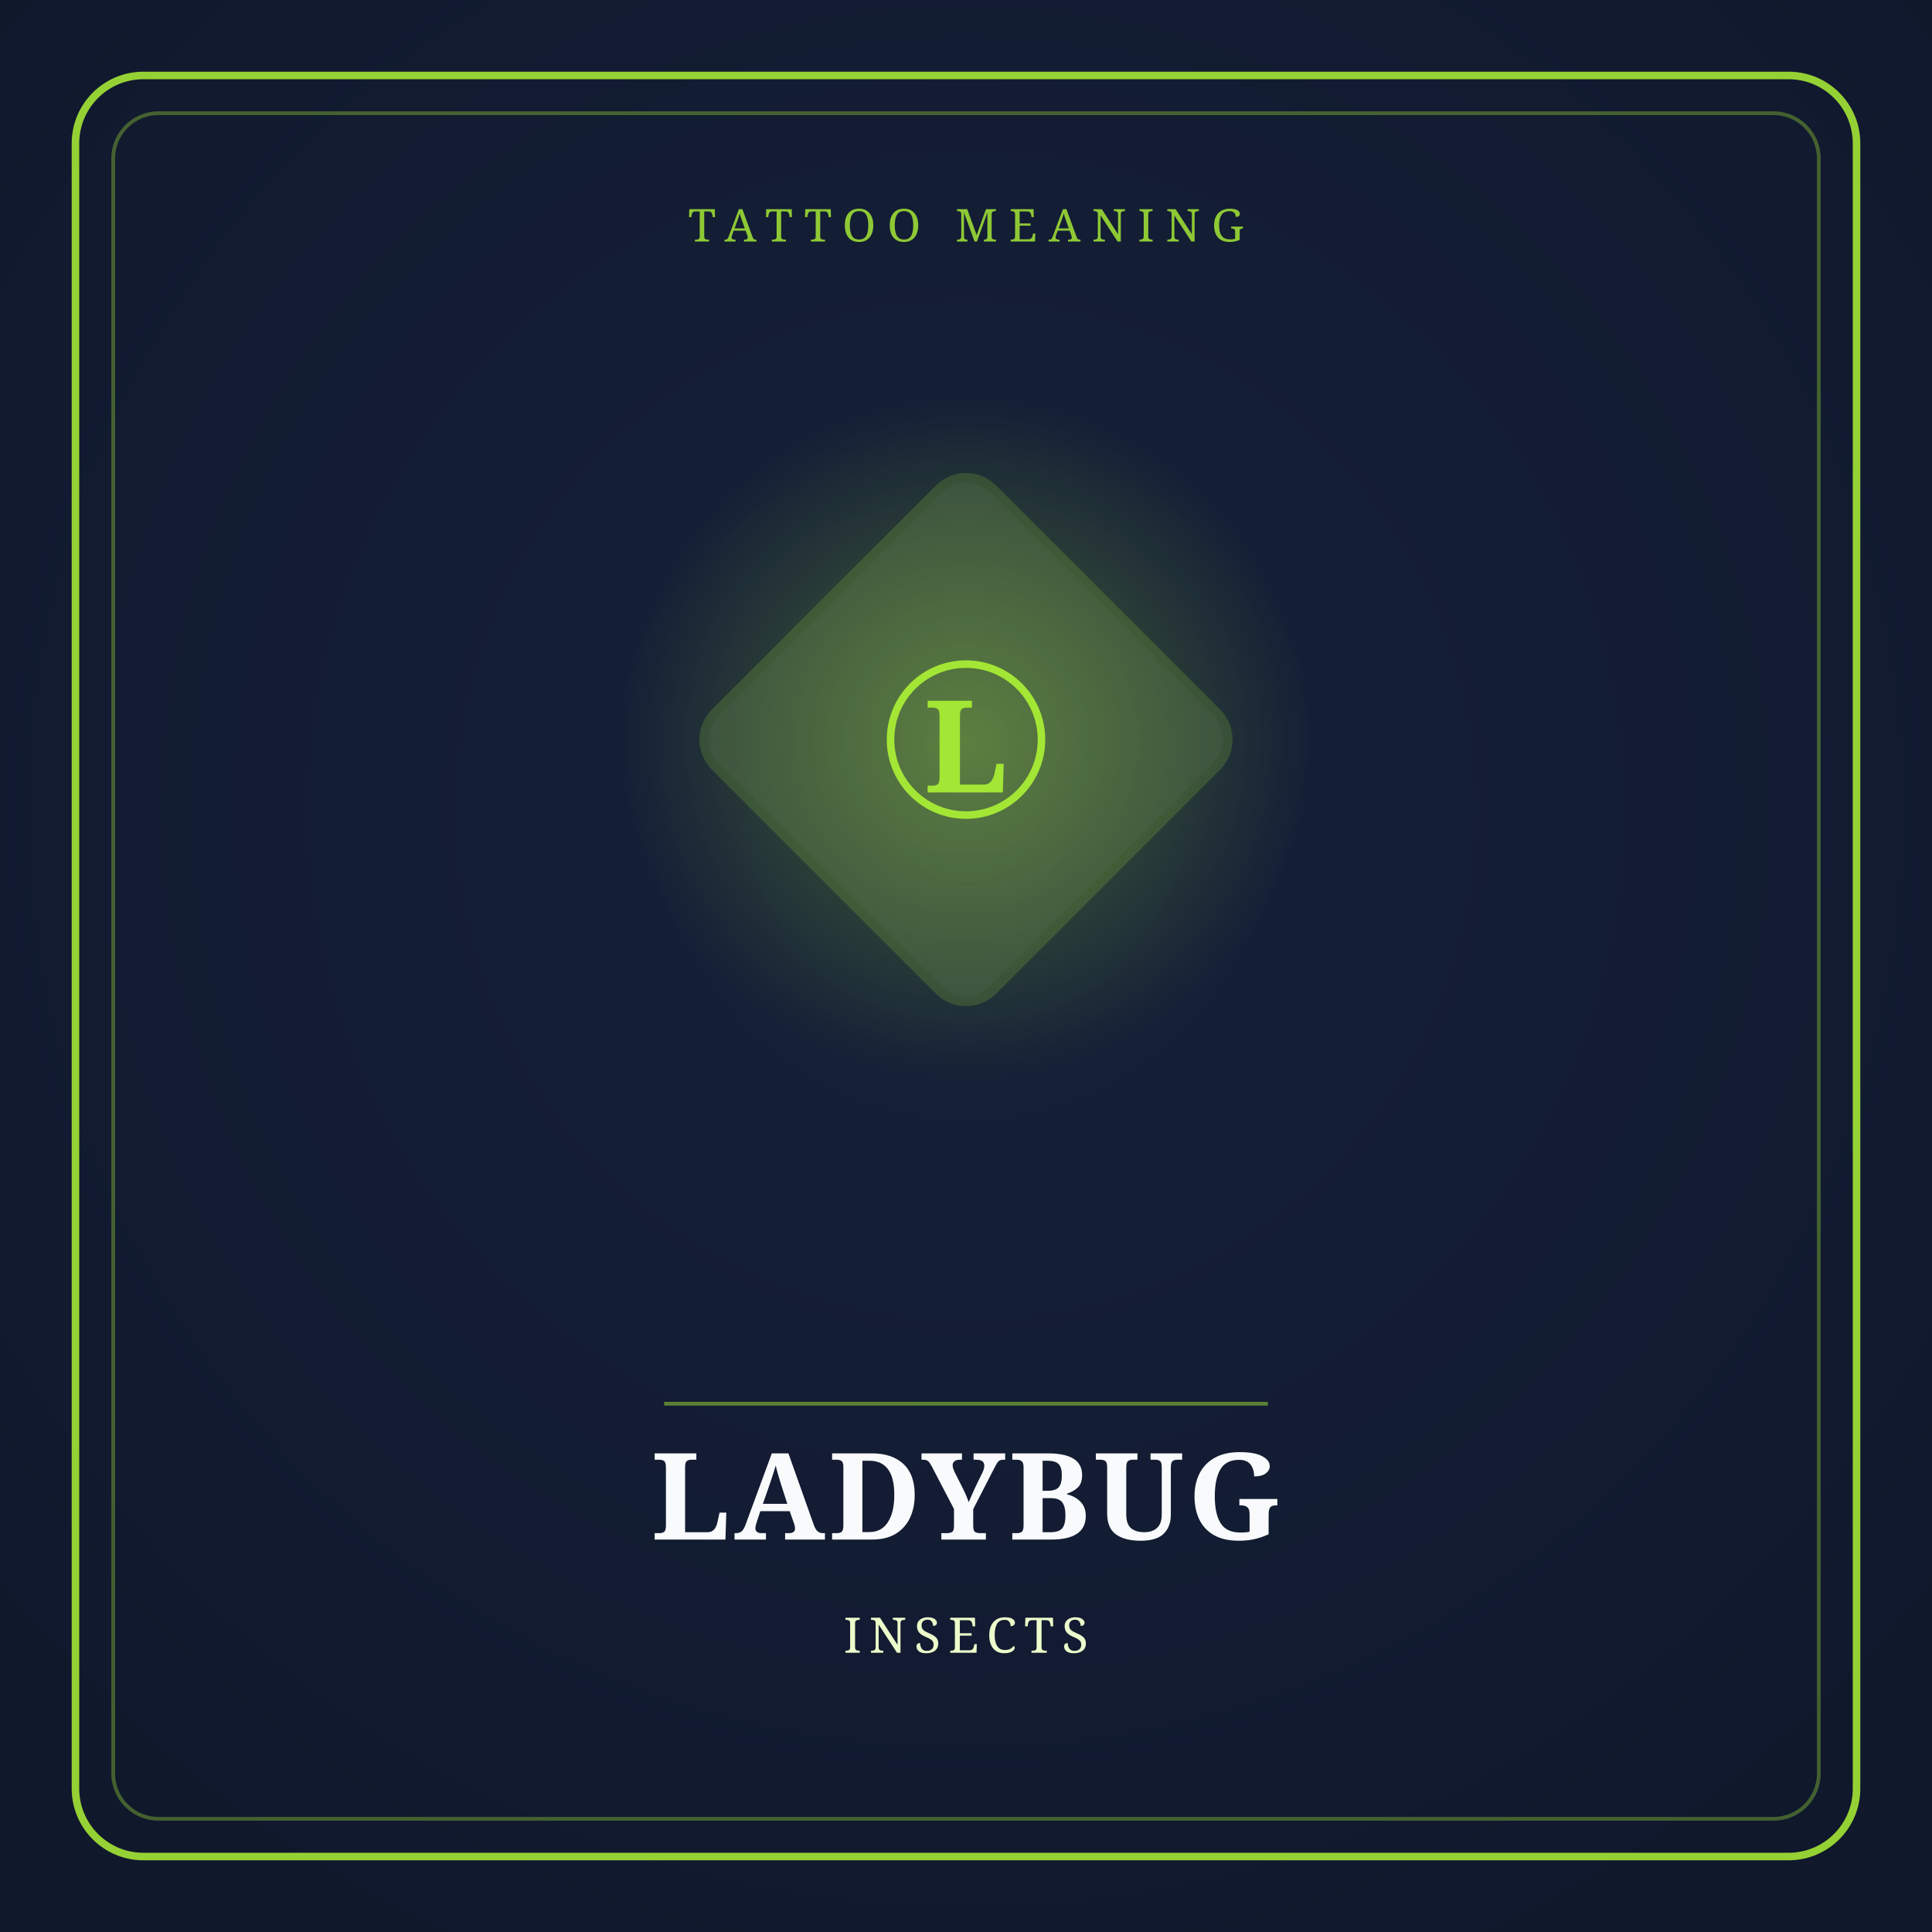
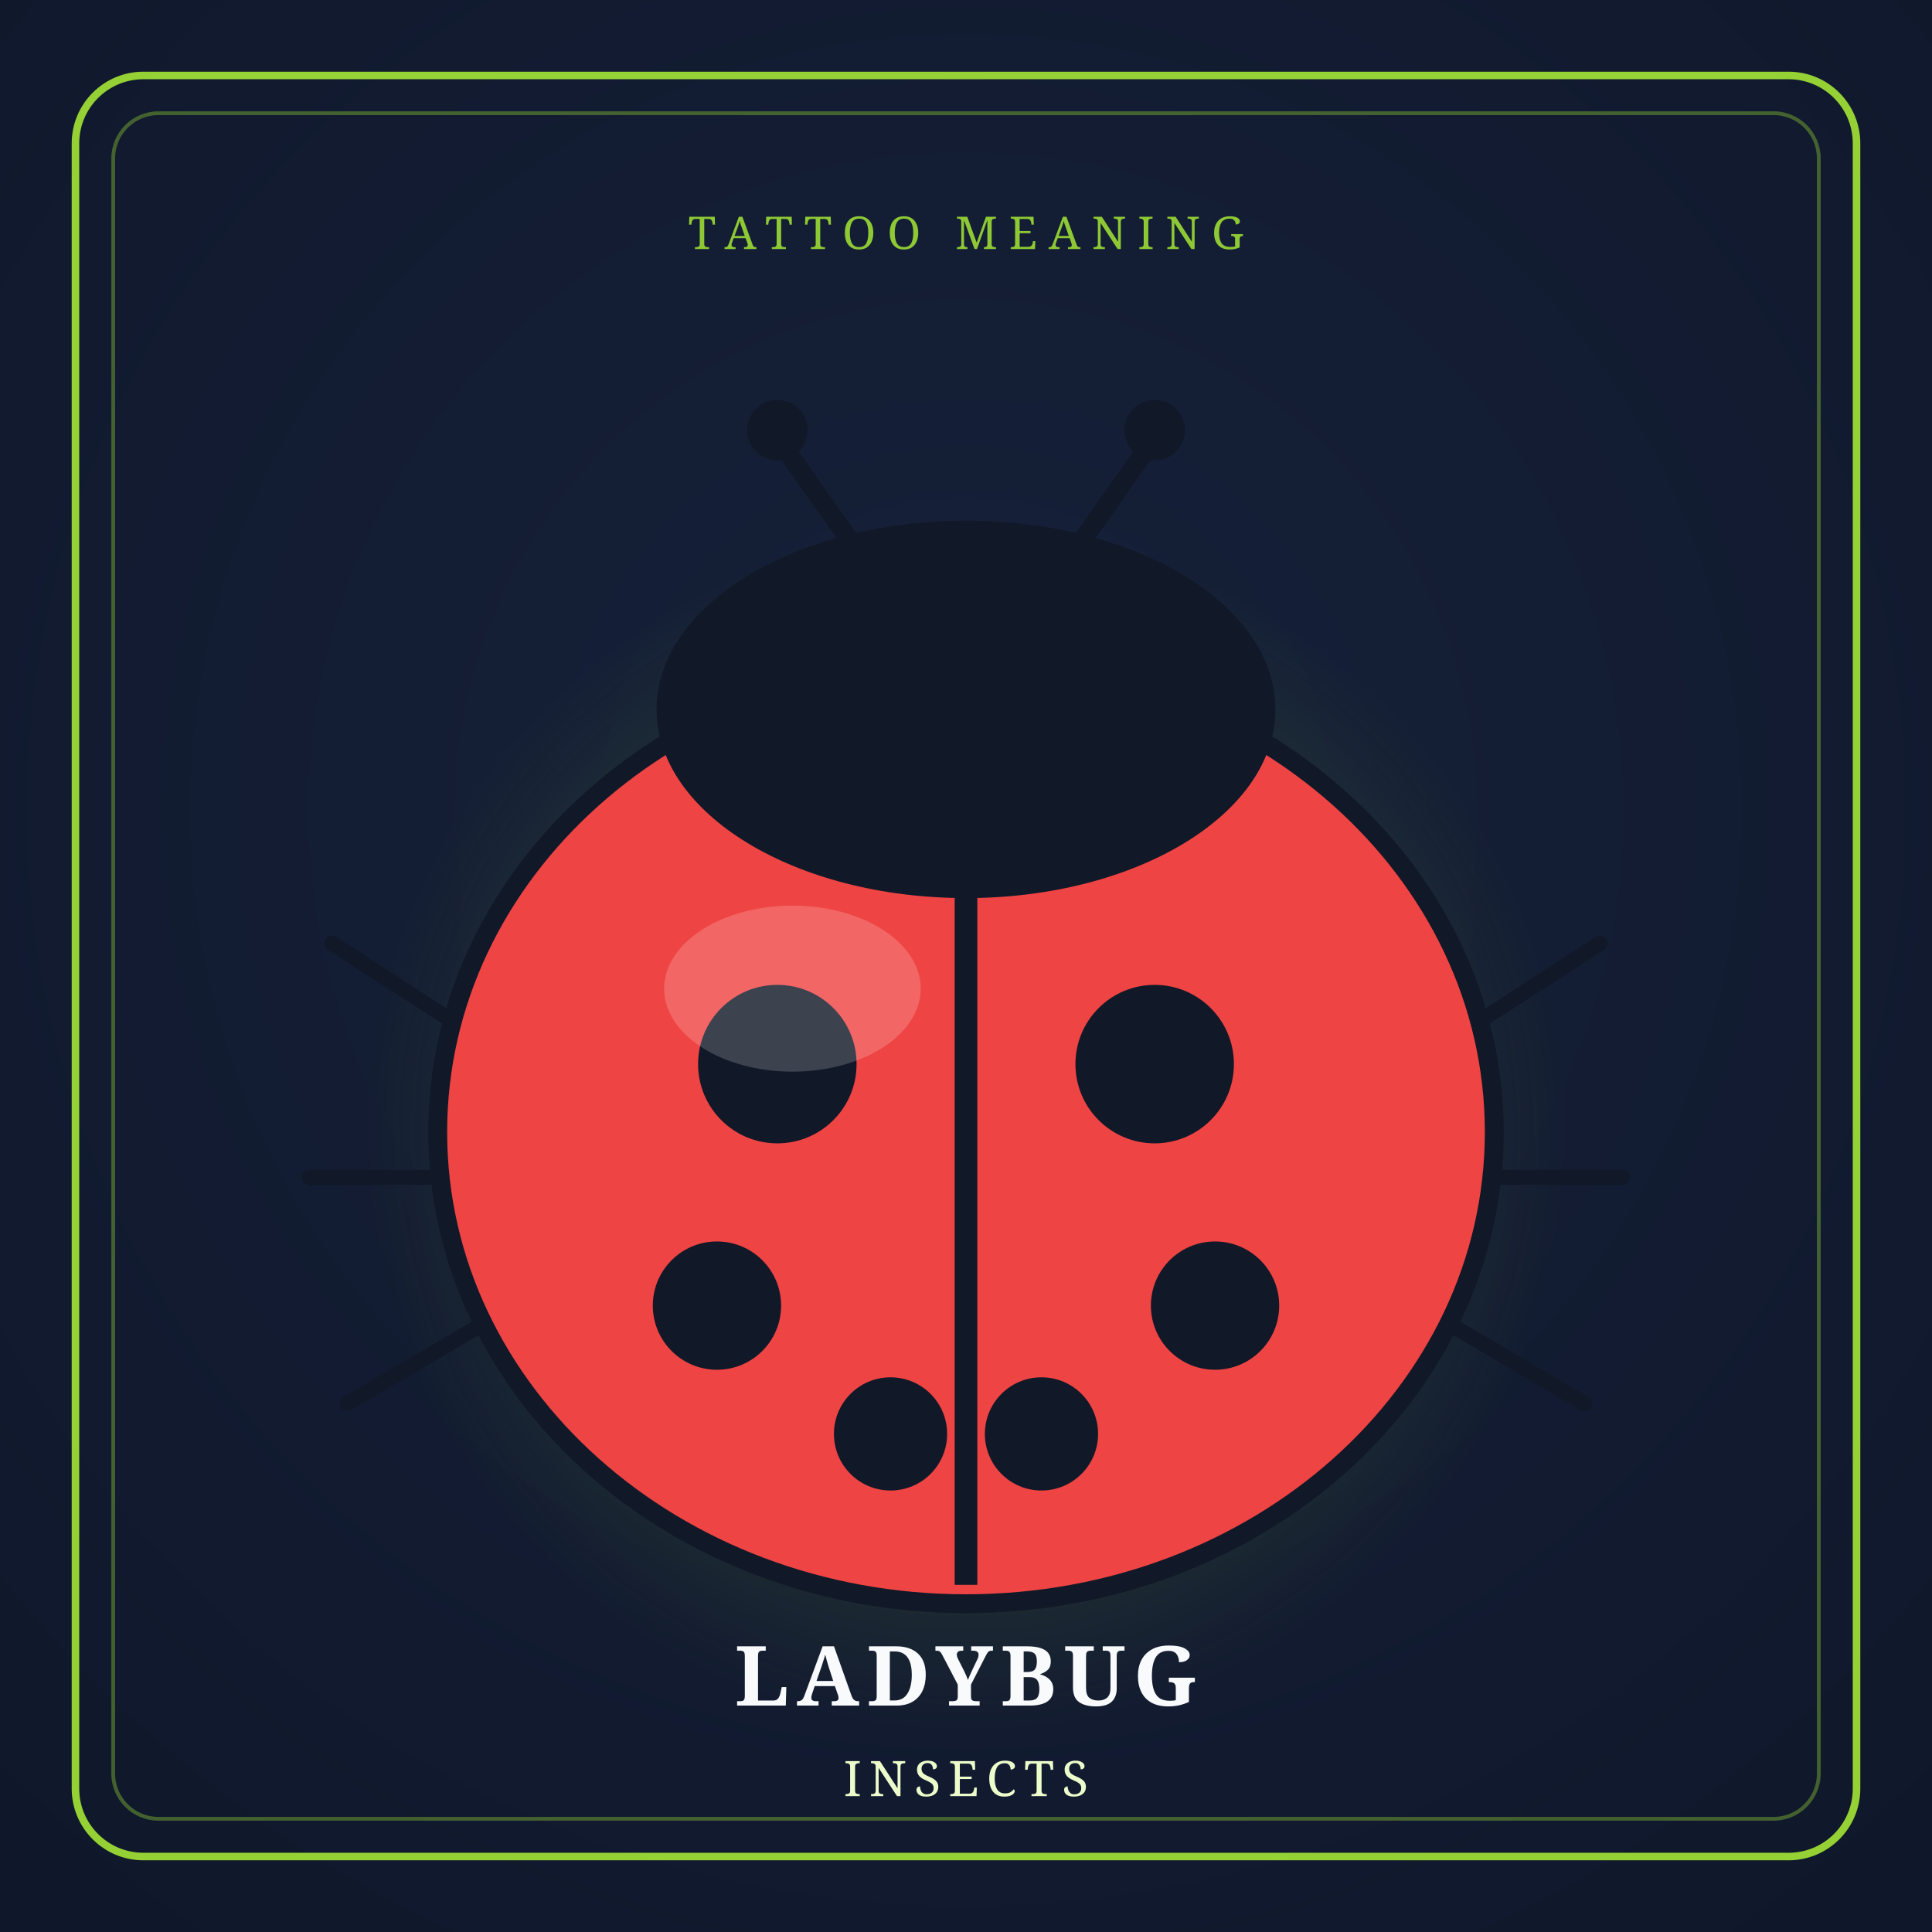
<svg xmlns="http://www.w3.org/2000/svg" viewBox="0 0 512 512" width="512" height="512" role="img" aria-label="Ladybug tattoo design">
  <defs>
    <radialGradient id="bg" cx="50%" cy="42%" r="75%">
      <stop offset="0%" stop-color="#16213a" />
      <stop offset="100%" stop-color="#0f172a" />
    </radialGradient>
    <radialGradient id="glow" cx="50%" cy="50%" r="50%">
-       <stop offset="0%" stop-color="#a3e635" stop-opacity="0.35" />
+       <stop offset="0%" stop-color="#a3e635" stop-opacity="0.30" />
      <stop offset="100%" stop-color="#a3e635" stop-opacity="0" />
-     </radialGradient>
-     <radialGradient id="sun" cx="50%" cy="50%" r="50%">
-       <stop offset="0%" stop-color="#fde68a" />
-       <stop offset="100%" stop-color="#a3e635" />
    </radialGradient>
  </defs>
  <rect width="512" height="512" fill="url(#bg)" />
  <rect x="20" y="20" width="472" height="472" rx="18" fill="none" stroke="#a3e635" stroke-width="2" opacity="0.9" />
  <rect x="30" y="30" width="452" height="452" rx="12" fill="none" stroke="#a3e635" stroke-width="1" opacity="0.35" />
-   <text x="256" y="64" text-anchor="middle" font-family="Georgia, serif" font-size="12" letter-spacing="3" fill="#a3e635" opacity="0.85">TATTOO MEANING</text>
-   <g>
-     <circle cx="256" cy="196" r="92" fill="url(#glow)" />
-     <rect x="204" y="144" width="104" height="104" rx="10" transform="rotate(45 256 196)" fill="#bef264" opacity="0.18" stroke="#a3e635" stroke-width="2.5" />
-     <circle cx="256" cy="196" r="20" fill="none" stroke="#a3e635" stroke-width="2" />
-     <text x="256" y="210" text-anchor="middle" font-family="Georgia, serif" font-size="34" font-weight="700" fill="#a3e635">L</text>
+   <text x="256" y="66" text-anchor="middle" font-family="Georgia, serif" font-size="12" letter-spacing="3" fill="#a3e635" opacity="0.85">TATTOO MEANING</text>
+   <circle cx="256" cy="300" r="160" fill="url(#glow)" />
+   <g stroke="#111827" stroke-width="4" fill="none" stroke-linecap="round">
+     <path d="M122 272 L88 250" />
+     <path d="M116 312 L82 312" />
+     <path d="M126 352 L92 372" />
+     <path d="M390 272 L424 250" />
+     <path d="M396 312 L430 312" />
+     <path d="M386 352 L420 372" />
  </g>
-   <line x1="176" y1="372" x2="336" y2="372" stroke="#a3e635" stroke-width="1" opacity="0.5" />
-   <text x="256" y="408" text-anchor="middle" font-family="Georgia, serif" font-size="32" font-weight="700" letter-spacing="1" fill="#f8fafc">LADYBUG</text>
-   <text x="256" y="438" text-anchor="middle" font-family="Georgia, serif" font-size="13" letter-spacing="2" fill="#ecfccb">INSECTS</text>
+   <g stroke="#111827" stroke-width="5" fill="none" stroke-linecap="round">
+     <path d="M230 150 L206 116" />
+     <path d="M282 150 L306 116" />
+   </g>
+   <circle cx="206" cy="114" r="8" fill="#111827" />
+   <circle cx="306" cy="114" r="8" fill="#111827" />
+   <ellipse cx="256" cy="300" rx="140" ry="125" fill="#ef4444" stroke="#111827" stroke-width="5" />
+   <ellipse cx="256" cy="188" rx="82" ry="50" fill="#111827" />
+   <line x1="256" y1="198" x2="256" y2="420" stroke="#111827" stroke-width="6" />
+   <g fill="#111827">
+     <circle cx="206" cy="282" r="21" />
+     <circle cx="190" cy="346" r="17" />
+     <circle cx="236" cy="380" r="15" />
+     <circle cx="306" cy="282" r="21" />
+     <circle cx="322" cy="346" r="17" />
+     <circle cx="276" cy="380" r="15" />
+   </g>
+   <ellipse cx="210" cy="262" rx="34" ry="22" fill="#ffffff" opacity="0.18" />
+   <text x="256" y="452" text-anchor="middle" font-family="Georgia, serif" font-size="22" font-weight="700" letter-spacing="2" fill="#f8fafc">LADYBUG</text>
+   <text x="256" y="476" text-anchor="middle" font-family="Georgia, serif" font-size="13" letter-spacing="2" fill="#ecfccb">INSECTS</text>
</svg>
